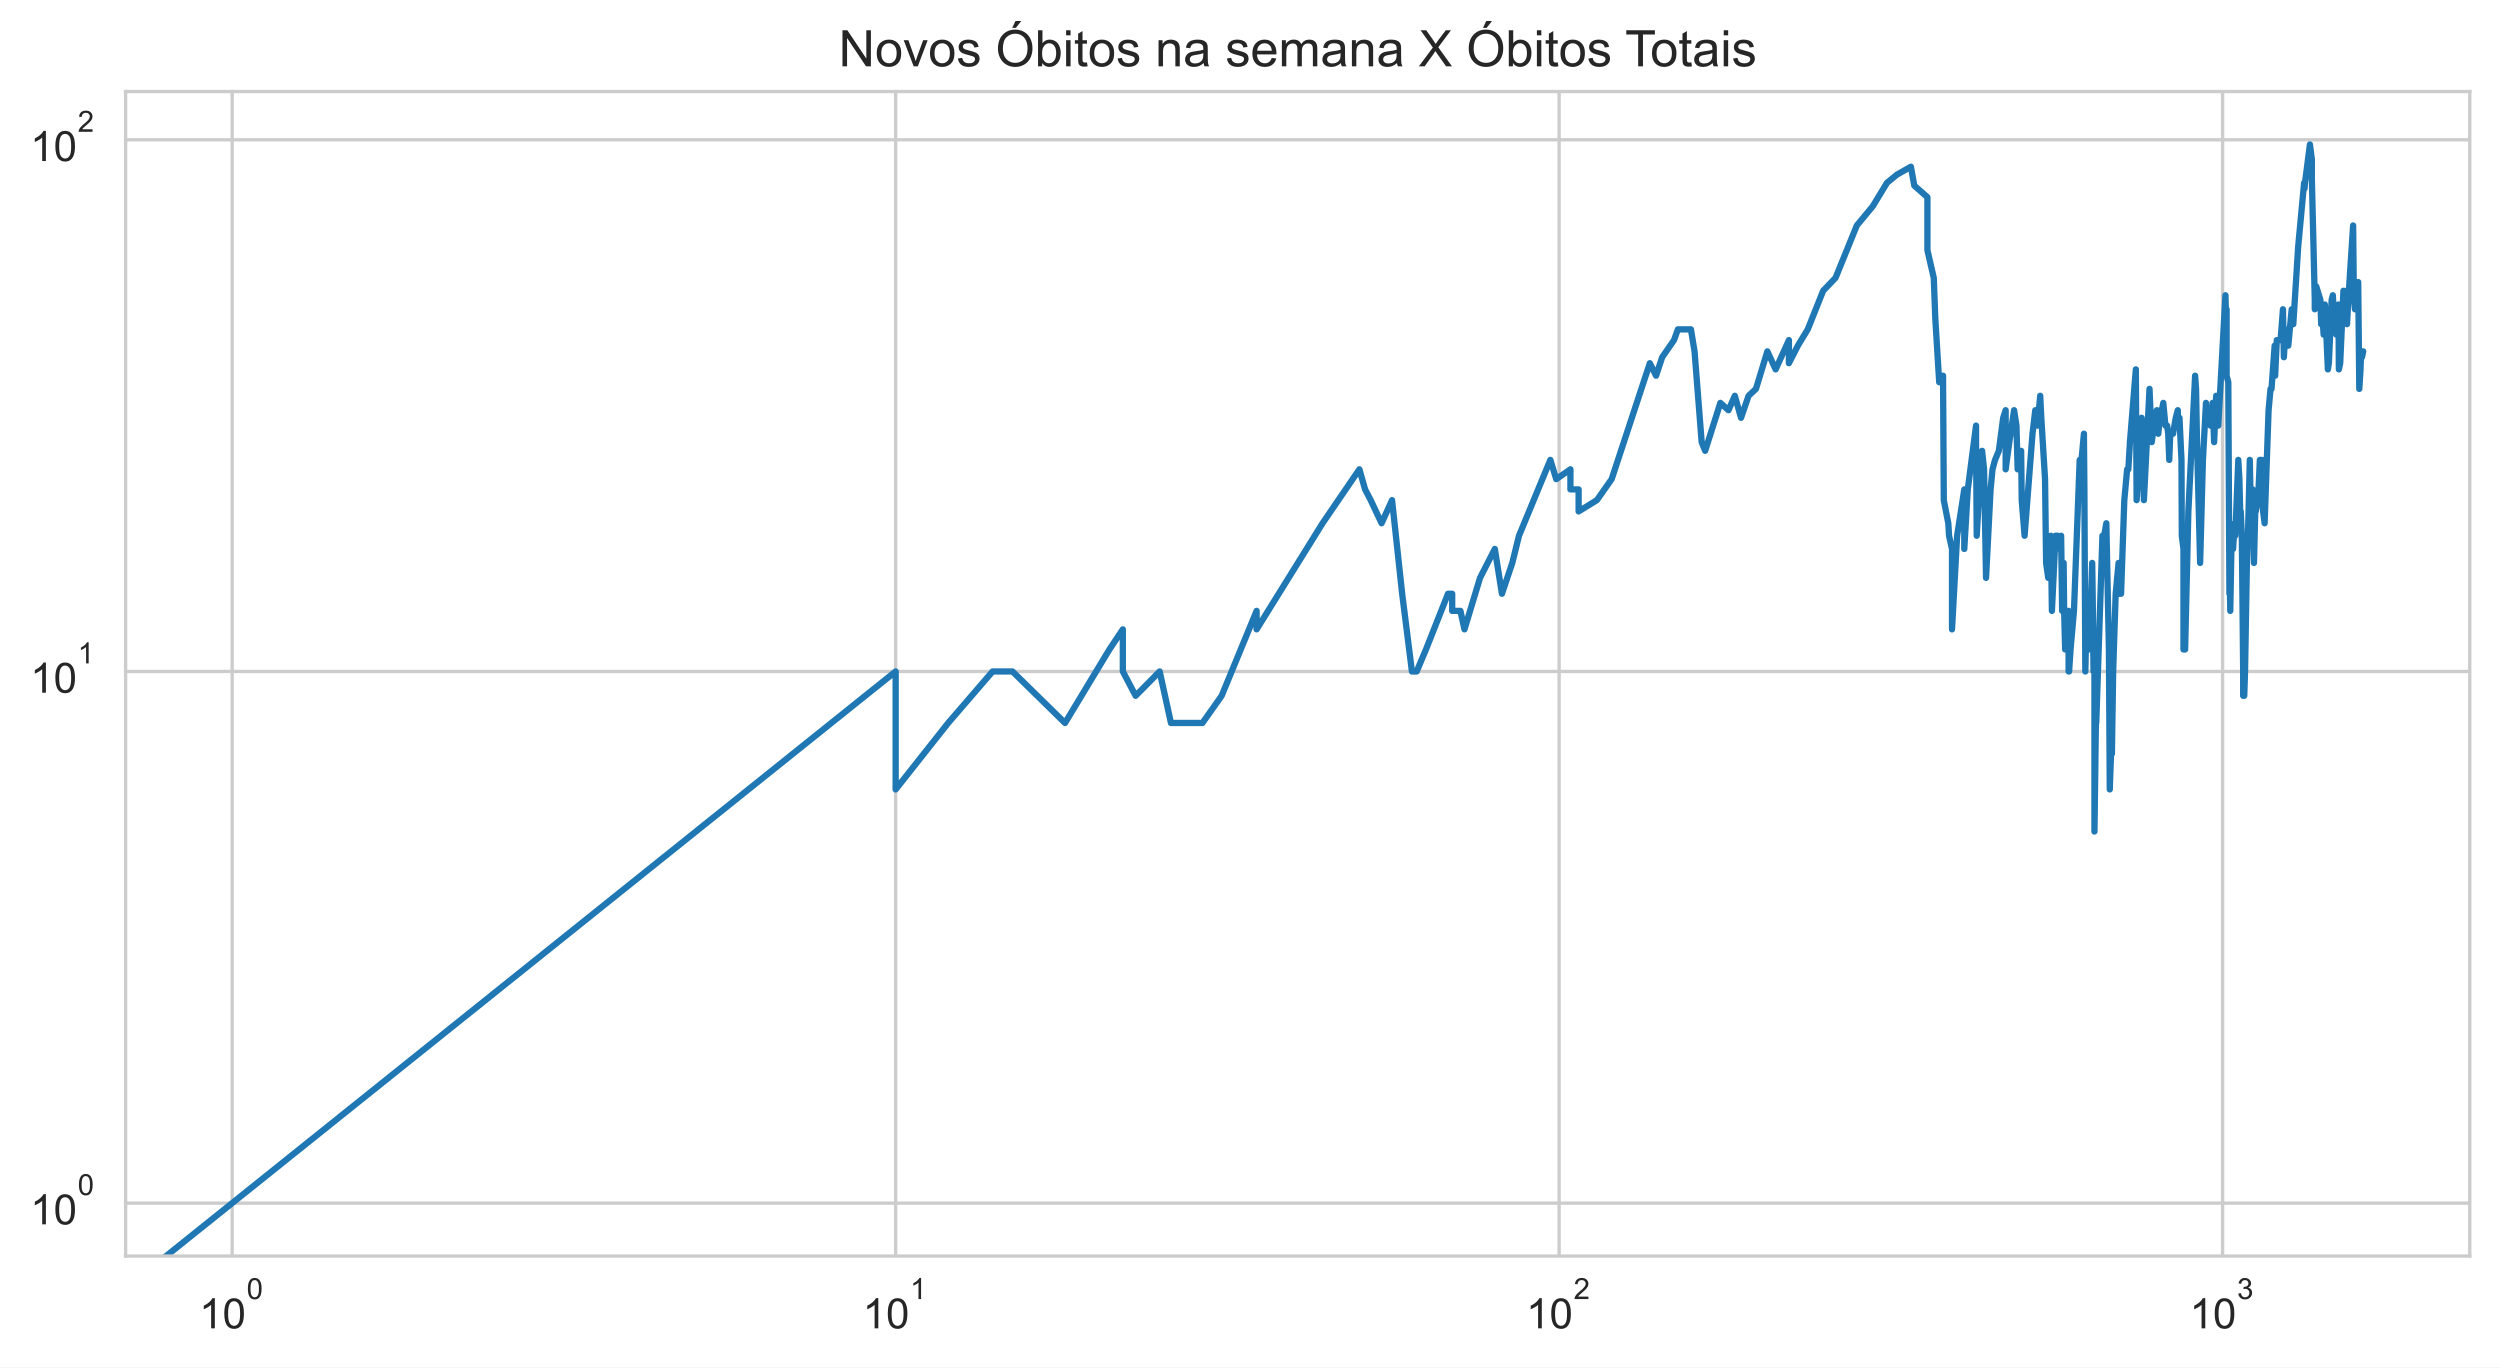
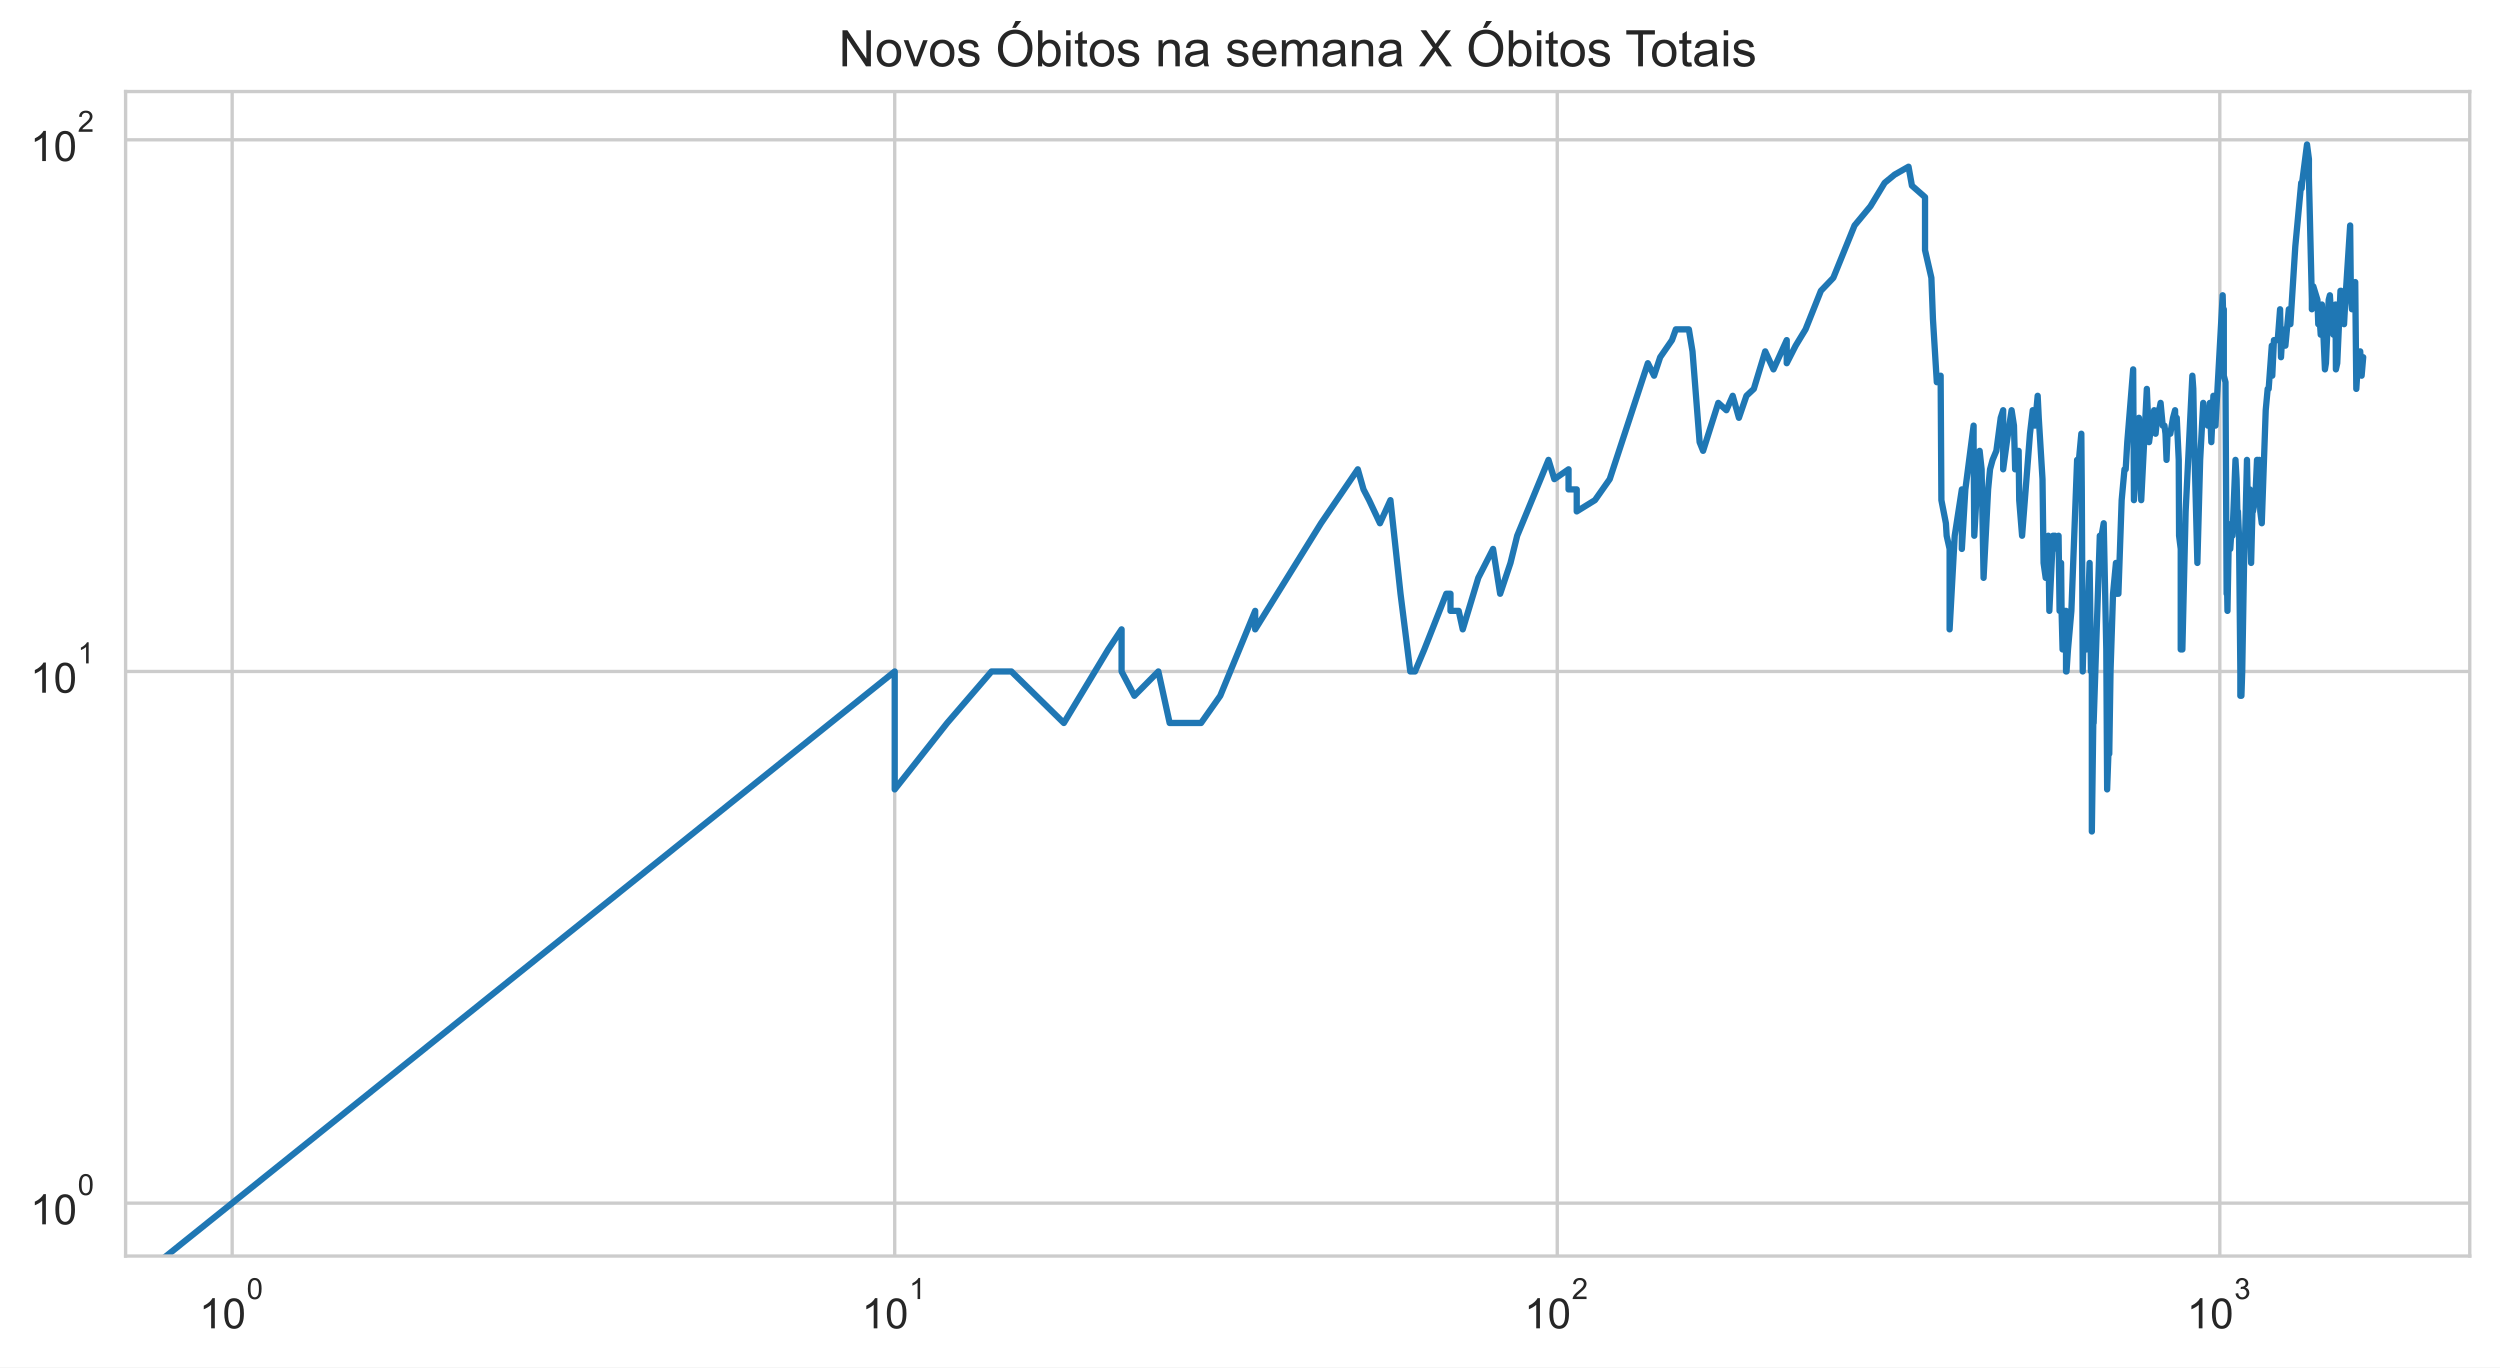
<svg xmlns="http://www.w3.org/2000/svg" xmlns:xlink="http://www.w3.org/1999/xlink" height="325.489pt" version="1.1" viewBox="0 0 595.1 325.489" width="595.1pt">
  <defs>
    <style type="text/css">*{stroke-linecap:butt;stroke-linejoin:round;}</style>
  </defs>
  <g id="figure_1">
    <g id="patch_1">
      <path d="M 0 325.489  L 595.1 325.489  L 595.1 0  L 0 0  z " style="fill:#ffffff;" />
    </g>
    <g id="axes_1">
      <g id="patch_2">
        <path d="M 29.9 298.989  L 587.9 298.989  L 587.9 21.789  L 29.9 21.789  z " style="fill:#ffffff;" />
      </g>
      <g id="matplotlib.axis_1">
        <g id="xtick_1">
          <g id="line2d_1">
-             <path clip-path="url(#p7905ff65bb)" d="M 55.264 298.989  L 55.264 21.789  " style="fill:none;stroke:#cccccc;stroke-linecap:round;stroke-width:0.8;" />
+             <path clip-path="url(#p8cf557d257)" d="M 55.264 298.989  L 55.264 21.789  " style="fill:none;stroke:#cccccc;stroke-linecap:round;stroke-width:0.8;" />
          </g>
          <g id="text_1">
            <g style="fill:#262626;" transform="translate(47.41364 316.3019)scale(0.1 -0.1)">
              <defs>
                <path d="M 2384 0  L 1822 0  L 1822 3584  Q 1619 3391 1289 3197  Q 959 3003 697 2906  L 697 3450  Q 1169 3672 1522 3987  Q 1875 4303 2022 4600  L 2384 4600  L 2384 0  z " id="ArialMT-31" transform="scale(0.015625)" />
                <path d="M 266 2259  Q 266 3072 433 3567  Q 600 4063 929 4331  Q 1259 4600 1759 4600  Q 2128 4600 2406 4451  Q 2684 4303 2865 4023  Q 3047 3744 3150 3342  Q 3253 2941 3253 2259  Q 3253 1453 3087 958  Q 2922 463 2592 192  Q 2263 -78 1759 -78  Q 1097 -78 719 397  Q 266 969 266 2259  z M 844 2259  Q 844 1131 1108 757  Q 1372 384 1759 384  Q 2147 384 2411 759  Q 2675 1134 2675 2259  Q 2675 3391 2411 3762  Q 2147 4134 1753 4134  Q 1366 4134 1134 3806  Q 844 3388 844 2259  z " id="ArialMT-30" transform="scale(0.015625)" />
              </defs>
              <use transform="translate(0 0.99375)" xlink:href="#ArialMT-31" />
              <use transform="translate(55.61523 0.99375)" xlink:href="#ArialMT-30" />
              <use transform="translate(112.9728 70.6875)scale(0.7)" xlink:href="#ArialMT-30" />
            </g>
          </g>
        </g>
        <g id="xtick_2">
          <g id="line2d_2">
-             <path clip-path="url(#p7905ff65bb)" d="M 213.198 298.989  L 213.198 21.789  " style="fill:none;stroke:#cccccc;stroke-linecap:round;stroke-width:0.8;" />
+             <path clip-path="url(#p8cf557d257)" d="M 212.977 298.989  L 212.977 21.789  " style="fill:none;stroke:#cccccc;stroke-linecap:round;stroke-width:0.8;" />
          </g>
          <g id="text_2">
-             <g style="fill:#262626;" transform="translate(205.348 316.3019)scale(0.1 -0.1)">
+             <g style="fill:#262626;" transform="translate(205.1266 316.3019)scale(0.1 -0.1)">
              <use transform="translate(0 0.99375)" xlink:href="#ArialMT-31" />
              <use transform="translate(55.61523 0.99375)" xlink:href="#ArialMT-30" />
              <use transform="translate(112.9728 70.6875)scale(0.7)" xlink:href="#ArialMT-31" />
            </g>
          </g>
        </g>
        <g id="xtick_3">
          <g id="line2d_3">
-             <path clip-path="url(#p7905ff65bb)" d="M 371.132 298.989  L 371.132 21.789  " style="fill:none;stroke:#cccccc;stroke-linecap:round;stroke-width:0.8;" />
+             <path clip-path="url(#p8cf557d257)" d="M 370.69 298.989  L 370.69 21.789  " style="fill:none;stroke:#cccccc;stroke-linecap:round;stroke-width:0.8;" />
          </g>
          <g id="text_3">
-             <g style="fill:#262626;" transform="translate(363.2824 316.3019)scale(0.1 -0.1)">
+             <g style="fill:#262626;" transform="translate(362.8396 316.3019)scale(0.1 -0.1)">
              <defs>
                <path d="M 3222 541  L 3222 0  L 194 0  Q 188 203 259 391  Q 375 700 629 1000  Q 884 1300 1366 1694  Q 2113 2306 2375 2664  Q 2638 3022 2638 3341  Q 2638 3675 2398 3904  Q 2159 4134 1775 4134  Q 1369 4134 1125 3890  Q 881 3647 878 3216  L 300 3275  Q 359 3922 746 4261  Q 1134 4600 1788 4600  Q 2447 4600 2831 4234  Q 3216 3869 3216 3328  Q 3216 3053 3103 2787  Q 2991 2522 2730 2228  Q 2469 1934 1863 1422  Q 1356 997 1212 845  Q 1069 694 975 541  L 3222 541  z " id="ArialMT-32" transform="scale(0.015625)" />
              </defs>
              <use transform="translate(0 0.99375)" xlink:href="#ArialMT-31" />
              <use transform="translate(55.61523 0.99375)" xlink:href="#ArialMT-30" />
              <use transform="translate(112.9728 70.6875)scale(0.7)" xlink:href="#ArialMT-32" />
            </g>
          </g>
        </g>
        <g id="xtick_4">
          <g id="line2d_4">
-             <path clip-path="url(#p7905ff65bb)" d="M 529.067 298.989  L 529.067 21.789  " style="fill:none;stroke:#cccccc;stroke-linecap:round;stroke-width:0.8;" />
+             <path clip-path="url(#p8cf557d257)" d="M 528.403 298.989  L 528.403 21.789  " style="fill:none;stroke:#cccccc;stroke-linecap:round;stroke-width:0.8;" />
          </g>
          <g id="text_4">
-             <g style="fill:#262626;" transform="translate(521.2167 316.3019)scale(0.1 -0.1)">
+             <g style="fill:#262626;" transform="translate(520.5526 316.3019)scale(0.1 -0.1)">
              <defs>
                <path d="M 269 1209  L 831 1284  Q 928 806 1161 595  Q 1394 384 1728 384  Q 2125 384 2398 659  Q 2672 934 2672 1341  Q 2672 1728 2419 1979  Q 2166 2231 1775 2231  Q 1616 2231 1378 2169  L 1441 2663  Q 1497 2656 1531 2656  Q 1891 2656 2178 2843  Q 2466 3031 2466 3422  Q 2466 3731 2256 3934  Q 2047 4138 1716 4138  Q 1388 4138 1169 3931  Q 950 3725 888 3313  L 325 3413  Q 428 3978 793 4289  Q 1159 4600 1703 4600  Q 2078 4600 2393 4439  Q 2709 4278 2876 4000  Q 3044 3722 3044 3409  Q 3044 3113 2884 2869  Q 2725 2625 2413 2481  Q 2819 2388 3044 2092  Q 3269 1797 3269 1353  Q 3269 753 2831 336  Q 2394 -81 1725 -81  Q 1122 -81 723 278  Q 325 638 269 1209  z " id="ArialMT-33" transform="scale(0.015625)" />
              </defs>
              <use transform="translate(0 0.99375)" xlink:href="#ArialMT-31" />
              <use transform="translate(55.61523 0.99375)" xlink:href="#ArialMT-30" />
              <use transform="translate(112.9728 70.6875)scale(0.7)" xlink:href="#ArialMT-33" />
            </g>
          </g>
        </g>
        <g id="xtick_5" />
        <g id="xtick_6" />
        <g id="xtick_7" />
        <g id="xtick_8" />
        <g id="xtick_9" />
        <g id="xtick_10" />
        <g id="xtick_11" />
        <g id="xtick_12" />
        <g id="xtick_13" />
        <g id="xtick_14" />
        <g id="xtick_15" />
        <g id="xtick_16" />
        <g id="xtick_17" />
        <g id="xtick_18" />
        <g id="xtick_19" />
        <g id="xtick_20" />
        <g id="xtick_21" />
        <g id="xtick_22" />
        <g id="xtick_23" />
        <g id="xtick_24" />
        <g id="xtick_25" />
        <g id="xtick_26" />
        <g id="xtick_27" />
        <g id="xtick_28" />
        <g id="xtick_29" />
        <g id="xtick_30" />
        <g id="xtick_31" />
        <g id="xtick_32" />
      </g>
      <g id="matplotlib.axis_2">
        <g id="ytick_1">
          <g id="line2d_5">
-             <path clip-path="url(#p7905ff65bb)" d="M 29.9 286.389  L 587.9 286.389  " style="fill:none;stroke:#cccccc;stroke-linecap:round;stroke-width:0.8;" />
+             <path clip-path="url(#p8cf557d257)" d="M 29.9 286.389  L 587.9 286.389  " style="fill:none;stroke:#cccccc;stroke-linecap:round;stroke-width:0.8;" />
          </g>
          <g id="text_5">
            <g style="fill:#262626;" transform="translate(7.2 291.5456)scale(0.1 -0.1)">
              <use transform="translate(0 0.99375)" xlink:href="#ArialMT-31" />
              <use transform="translate(55.61523 0.99375)" xlink:href="#ArialMT-30" />
              <use transform="translate(112.9728 70.6875)scale(0.7)" xlink:href="#ArialMT-30" />
            </g>
          </g>
        </g>
        <g id="ytick_2">
          <g id="line2d_6">
-             <path clip-path="url(#p7905ff65bb)" d="M 29.9 159.834  L 587.9 159.834  " style="fill:none;stroke:#cccccc;stroke-linecap:round;stroke-width:0.8;" />
+             <path clip-path="url(#p8cf557d257)" d="M 29.9 159.834  L 587.9 159.834  " style="fill:none;stroke:#cccccc;stroke-linecap:round;stroke-width:0.8;" />
          </g>
          <g id="text_6">
            <g style="fill:#262626;" transform="translate(7.2 164.9904)scale(0.1 -0.1)">
              <use transform="translate(0 0.99375)" xlink:href="#ArialMT-31" />
              <use transform="translate(55.61523 0.99375)" xlink:href="#ArialMT-30" />
              <use transform="translate(112.9728 70.6875)scale(0.7)" xlink:href="#ArialMT-31" />
            </g>
          </g>
        </g>
        <g id="ytick_3">
          <g id="line2d_7">
-             <path clip-path="url(#p7905ff65bb)" d="M 29.9 33.279  L 587.9 33.279  " style="fill:none;stroke:#cccccc;stroke-linecap:round;stroke-width:0.8;" />
+             <path clip-path="url(#p8cf557d257)" d="M 29.9 33.279  L 587.9 33.279  " style="fill:none;stroke:#cccccc;stroke-linecap:round;stroke-width:0.8;" />
          </g>
          <g id="text_7">
            <g style="fill:#262626;" transform="translate(7.2 38.43524)scale(0.1 -0.1)">
              <use transform="translate(0 0.99375)" xlink:href="#ArialMT-31" />
              <use transform="translate(55.61523 0.99375)" xlink:href="#ArialMT-30" />
              <use transform="translate(112.9728 70.6875)scale(0.7)" xlink:href="#ArialMT-32" />
            </g>
          </g>
        </g>
        <g id="ytick_4" />
        <g id="ytick_5" />
        <g id="ytick_6" />
        <g id="ytick_7" />
        <g id="ytick_8" />
        <g id="ytick_9" />
        <g id="ytick_10" />
        <g id="ytick_11" />
        <g id="ytick_12" />
        <g id="ytick_13" />
        <g id="ytick_14" />
        <g id="ytick_15" />
        <g id="ytick_16" />
        <g id="ytick_17" />
        <g id="ytick_18" />
        <g id="ytick_19" />
        <g id="ytick_20" />
        <g id="ytick_21" />
      </g>
      <g id="line2d_8">
-         <path clip-path="url(#p7905ff65bb)" d="M 5.221 326.489  L 213.198 159.834  L 213.198 187.91  L 225.703 172.099  L 236.277 159.834  L 236.277 159.834  L 241.009 159.834  L 253.514 172.099  L 264.088 154.596  L 267.278 149.813  L 267.278 159.834  L 270.327 165.625  L 270.327 165.625  L 276.046 159.834  L 278.737 172.099  L 286.227 172.099  L 290.801 165.625  L 299.125 145.414  L 299.125 149.813  L 299.125 149.813  L 314.821 124.556  L 323.589 111.716  L 324.948 116.499  L 326.28 119.056  L 328.868 124.556  L 331.363 119.056  L 333.77 141.341  L 336.095 159.834  L 337.229 159.834  L 339.441 154.596  L 344.68 141.341  L 345.681 141.341  L 345.681 145.414  L 347.641 145.414  L 348.6 149.813  L 352.309 137.549  L 355.827 130.67  L 357.521 141.341  L 359.985 134.002  L 361.58 127.528  L 369.043 109.473  L 370.443 114.056  L 373.823 111.716  L 373.823 116.499  L 375.773 116.499  L 375.773 121.737  L 380.12 119.056  L 383.638 114.056  L 392.725 86.46  L 394.211 89.431  L 395.665 85.032  L 398.484 80.959  L 399.399 78.402  L 402.507 78.402  L 403.37 83.64  L 405.064 105.243  L 405.895 107.317  L 409.516 95.905  L 411.449 97.65  L 412.956 94.214  L 414.431 99.452  L 416.232 94.214  L 417.986 92.573  L 420.703 83.64  L 422.672 87.925  L 425.833 80.959  L 425.833 86.46  L 427.963 82.283  L 430.318 78.402  L 433.981 69.22  L 436.934 66.137  L 441.999 53.673  L 445.797 49.091  L 445.797 49.091  L 449.176 43.52  L 451.553 41.569  L 454.869 39.684  L 455.674 44.186  L 458.801 46.935  L 458.801 59.553  L 458.801 59.553  L 460.313 66.137  L 460.685 75.959  L 461.608 90.98  L 462.519 89.431  L 462.7 119.056  L 462.7 119.056  L 463.775 124.556  L 463.952 127.528  L 464.657 130.67  L 464.657 149.813  L 465.875 127.528  L 465.875 127.528  L 467.577 116.499  L 467.577 130.67  L 468.412 116.499  L 470.377 101.315  L 470.377 105.243  L 470.377 105.243  L 470.538 127.528  L 471.019 119.056  L 471.814 107.317  L 472.286 111.716  L 472.756 137.549  L 473.838 116.499  L 474.297 111.716  L 474.904 109.473  L 475.805 107.317  L 476.841 99.452  L 477.426 97.65  L 477.426 111.716  L 477.426 111.716  L 478.294 105.243  L 479.435 97.65  L 479.998 101.315  L 480.278 111.716  L 480.973 109.473  L 480.973 109.473  L 481.111 107.317  L 481.249 119.056  L 481.934 127.528  L 483.817 103.244  L 484.477 97.65  L 485.001 99.452  L 485.001 99.452  L 485.001 101.315  L 485.65 94.214  L 485.908 99.452  L 486.803 114.056  L 487.056 134.002  L 487.056 134.002  L 487.56 137.549  L 488.186 127.528  L 488.434 145.414  L 489.297 127.528  L 489.297 127.528  L 489.785 127.528  L 490.27 130.67  L 490.631 127.528  L 490.871 145.414  L 491.229 134.002  L 491.348 145.414  L 491.586 154.596  L 492.175 145.414  L 492.175 149.813  L 492.41 145.414  L 492.41 159.834  L 492.527 159.834  L 492.876 154.596  L 493.685 145.414  L 495.05 109.473  L 495.275 109.473  L 495.275 109.473  L 495.275 111.716  L 496.057 103.244  L 496.168 116.499  L 496.389 159.834  L 496.389 159.834  L 496.609 149.813  L 497.267 154.596  L 497.485 149.813  L 498.026 134.002  L 498.134 141.341  L 498.349 159.834  L 498.563 159.834  L 498.563 197.931  L 498.99 165.625  L 498.99 172.099  L 500.463 127.528  L 500.774 130.67  L 500.774 130.67  L 500.878 127.528  L 501.393 124.556  L 502.006 154.596  L 502.209 187.91  L 502.513 179.438  L 502.715 179.438  L 503.016 159.834  L 503.615 141.341  L 504.308 134.002  L 504.308 141.341  L 504.406 141.341  L 504.896 141.341  L 505.672 119.056  L 506.344 111.716  L 506.63 111.716  L 506.63 111.716  L 507.009 105.243  L 508.414 87.925  L 508.599 119.056  L 508.599 119.056  L 509.79 99.452  L 510.333 119.056  L 511.672 92.573  L 511.672 92.573  L 512.2 105.243  L 512.985 99.452  L 513.418 97.65  L 513.761 103.244  L 514.274 97.65  L 514.274 99.452  L 514.274 99.452  L 514.951 95.905  L 515.455 101.315  L 515.872 101.315  L 516.121 103.244  L 516.369 109.473  L 516.616 103.244  L 517.271 103.244  L 517.92 99.452  L 518.402 97.65  L 518.482 101.315  L 518.802 99.452  L 519.278 109.473  L 519.357 127.528  L 519.751 130.67  L 519.751 154.596  L 519.751 154.596  L 520.143 154.596  L 520.919 121.737  L 522.523 89.431  L 522.523 89.431  L 522.749 92.573  L 522.974 105.243  L 523.719 134.002  L 524.383 109.473  L 524.383 109.473  L 525.114 95.905  L 525.187 99.452  L 525.98 97.65  L 526.195 101.315  L 526.694 95.905  L 526.694 95.905  L 527.048 105.243  L 527.541 94.214  L 528.03 101.315  L 529.749 70.288  L 529.885 75.959  L 530.02 73.62  L 530.02 73.62  L 530.02 89.431  L 530.425 90.98  L 530.693 141.341  L 530.827 141.341  L 530.894 145.414  L 530.894 145.414  L 531.161 130.67  L 531.559 130.67  L 531.954 124.556  L 532.086 124.556  L 532.086 127.528  L 532.086 127.528  L 532.804 109.473  L 533.063 114.056  L 533.322 124.556  L 533.386 121.737  L 533.386 121.737  L 533.643 127.528  L 533.963 159.834  L 533.963 165.625  L 533.963 165.625  L 534.218 165.625  L 534.409 159.834  L 534.852 134.002  L 535.103 127.528  L 535.542 109.473  L 535.542 109.473  L 535.729 119.056  L 536.225 116.499  L 536.41 119.056  L 536.533 134.002  L 536.533 134.002  L 536.84 121.737  L 536.962 121.737  L 537.51 119.056  L 537.934 109.473  L 538.054 109.473  L 538.054 109.473  L 538.174 116.499  L 538.474 109.473  L 538.713 121.737  L 539.069 124.556  L 540.011 97.65  L 540.477 92.573  L 540.709 92.573  L 541.458 82.283  L 541.572 89.431  L 541.971 80.959  L 542.874 80.959  L 543.433 73.62  L 543.655 85.032  L 544.042 78.402  L 544.262 80.959  L 544.262 82.283  L 544.701 82.283  L 545.515 73.62  L 545.892 77.167  L 547.062 58.673  L 548.472 43.52  L 548.576 44.861  L 548.679 43.52  L 549.854 34.389  L 550.308 37.862  L 550.308 42.211  L 551.009 71.376  L 551.009 73.62  L 551.357 68.173  L 552.341 71.376  L 552.536 77.167  L 552.634 74.777  L 552.876 75.959  L 553.118 79.665  L 553.408 72.486  L 553.6 75.959  L 554.125 87.925  L 554.363 86.46  L 555.024 71.376  L 555.305 70.288  L 555.725 77.167  L 556.142 79.665  L 556.649 72.486  L 556.74 87.925  L 557.06 86.46  L 557.831 69.22  L 557.966 69.22  L 558.056 70.288  L 558.46 70.288  L 558.683 77.167  L 558.994 71.376  L 560.137 53.673  L 560.311 70.288  L 560.572 73.62  L 560.831 72.486  L 561.347 67.146  L 561.604 92.573  L 561.902 87.925  L 561.987 85.032  L 562.241 85.032  L 562.536 83.64  L 562.536 83.64  " style="fill:none;stroke:#1f77b4;stroke-linecap:round;stroke-width:1.5;" />
+         <path clip-path="url(#p8cf557d257)" d="M 5.291 326.489  L 212.977 159.834  L 212.977 187.91  L 225.465 172.099  L 236.023 159.834  L 236.023 159.834  L 240.748 159.834  L 253.236 172.099  L 263.795 154.596  L 266.981 149.813  L 266.981 159.834  L 270.026 165.625  L 270.026 165.625  L 275.737 159.834  L 278.423 172.099  L 285.903 172.099  L 290.471 165.625  L 298.783 145.414  L 298.783 149.813  L 298.783 149.813  L 314.457 124.556  L 323.213 111.716  L 324.57 116.499  L 325.9 119.056  L 328.485 124.556  L 330.976 119.056  L 333.379 141.341  L 335.701 159.834  L 336.833 159.834  L 339.043 154.596  L 344.274 141.341  L 345.274 141.341  L 345.274 145.414  L 347.231 145.414  L 348.189 149.813  L 351.892 137.549  L 355.406 130.67  L 357.097 141.341  L 359.558 134.002  L 361.151 127.528  L 368.603 109.473  L 370.001 114.056  L 373.376 111.716  L 373.376 116.499  L 375.324 116.499  L 375.324 121.737  L 379.664 119.056  L 383.178 114.056  L 392.252 86.46  L 393.736 89.431  L 395.188 85.032  L 398.003 80.959  L 398.917 78.402  L 402.02 78.402  L 402.882 83.64  L 404.573 105.243  L 405.403 107.317  L 409.02 95.905  L 410.949 97.65  L 412.455 94.214  L 413.928 99.452  L 415.726 94.214  L 417.478 92.573  L 420.191 83.64  L 422.157 87.925  L 425.314 80.959  L 425.314 86.46  L 427.44 82.283  L 429.792 78.402  L 433.45 69.22  L 436.399 66.137  L 441.456 53.673  L 445.249 49.091  L 445.249 49.091  L 448.624 43.52  L 450.997 41.569  L 454.309 39.684  L 455.112 44.186  L 458.235 46.935  L 458.235 59.553  L 458.235 59.553  L 459.745 66.137  L 460.117 75.959  L 461.039 90.98  L 461.949 89.431  L 462.129 119.056  L 462.129 119.056  L 463.202 124.556  L 463.379 127.528  L 464.084 130.67  L 464.084 149.813  L 465.299 127.528  L 465.299 127.528  L 466.999 116.499  L 466.999 130.67  L 467.833 116.499  L 469.795 101.315  L 469.795 105.243  L 469.795 105.243  L 469.956 127.528  L 470.436 119.056  L 471.23 107.317  L 471.702 111.716  L 472.17 137.549  L 473.252 116.499  L 473.252 116.499  L 473.71 111.716  L 474.316 109.473  L 475.215 107.317  L 476.25 99.452  L 476.834 97.65  L 476.834 111.716  L 476.834 111.716  L 477.701 105.243  L 478.84 97.65  L 479.403 101.315  L 479.682 111.716  L 480.376 109.473  L 480.376 109.473  L 480.514 107.317  L 480.652 119.056  L 481.336 127.528  L 483.216 103.244  L 483.876 97.65  L 484.398 99.452  L 484.398 99.452  L 484.398 101.315  L 485.046 94.214  L 485.304 99.452  L 486.198 114.056  L 486.451 134.002  L 486.451 134.002  L 486.954 137.549  L 487.579 127.528  L 487.827 145.414  L 488.689 127.528  L 488.689 127.528  L 489.176 127.528  L 489.66 130.67  L 490.021 127.528  L 490.26 145.414  L 490.618 134.002  L 490.737 145.414  L 490.974 154.596  L 491.563 145.414  L 491.563 149.813  L 491.797 145.414  L 491.797 159.834  L 491.914 159.834  L 492.263 154.596  L 493.071 145.414  L 494.434 109.473  L 494.658 109.473  L 494.658 109.473  L 494.658 111.716  L 495.439 103.244  L 495.549 116.499  L 495.77 159.834  L 495.77 159.834  L 495.991 149.813  L 496.647 154.596  L 496.865 149.813  L 497.405 134.002  L 497.513 141.341  L 497.728 159.834  L 497.942 159.834  L 497.942 197.931  L 498.368 165.625  L 498.368 172.099  L 499.838 127.528  L 500.15 130.67  L 500.15 130.67  L 500.253 127.528  L 500.768 124.556  L 501.38 154.596  L 501.583 187.91  L 501.886 179.438  L 502.088 179.438  L 502.389 159.834  L 502.987 141.341  L 503.678 134.002  L 503.678 141.341  L 503.777 141.341  L 504.265 141.341  L 505.04 119.056  L 505.712 111.716  L 505.997 111.716  L 505.997 111.716  L 506.376 105.243  L 507.779 87.925  L 507.964 119.056  L 507.964 119.056  L 509.153 99.452  L 509.695 119.056  L 511.032 92.573  L 511.032 92.573  L 511.56 105.243  L 512.344 99.452  L 512.775 97.65  L 513.119 103.244  L 513.63 97.65  L 513.63 99.452  L 513.63 99.452  L 514.307 95.905  L 514.81 101.315  L 515.226 101.315  L 515.475 103.244  L 515.723 109.473  L 515.969 103.244  L 516.623 103.244  L 517.271 99.452  L 517.753 97.65  L 517.833 101.315  L 518.152 99.452  L 518.627 109.473  L 518.706 127.528  L 519.1 130.67  L 519.1 154.596  L 519.1 154.596  L 519.491 154.596  L 520.267 121.737  L 521.868 89.431  L 521.868 89.431  L 522.093 92.573  L 522.318 105.243  L 523.063 134.002  L 523.726 109.473  L 523.726 109.473  L 524.455 95.905  L 524.528 99.452  L 525.321 97.65  L 525.535 101.315  L 526.033 95.905  L 526.033 95.905  L 526.387 105.243  L 526.879 94.214  L 527.367 101.315  L 529.084 70.288  L 529.22 75.959  L 529.355 73.62  L 529.355 73.62  L 529.355 89.431  L 529.759 90.98  L 530.027 141.341  L 530.161 141.341  L 530.227 145.414  L 530.227 145.414  L 530.494 130.67  L 530.891 130.67  L 531.286 124.556  L 531.417 124.556  L 531.417 127.528  L 531.417 127.528  L 532.135 109.473  L 532.394 114.056  L 532.652 124.556  L 532.716 121.737  L 532.716 121.737  L 532.973 127.528  L 533.292 159.834  L 533.292 165.625  L 533.292 165.625  L 533.547 165.625  L 533.737 159.834  L 534.179 134.002  L 534.431 127.528  L 534.868 109.473  L 534.868 109.473  L 535.055 119.056  L 535.551 116.499  L 535.735 119.056  L 535.858 134.002  L 535.858 134.002  L 536.165 121.737  L 536.287 121.737  L 536.834 119.056  L 537.257 109.473  L 537.377 109.473  L 537.377 109.473  L 537.497 116.499  L 537.796 109.473  L 538.035 121.737  L 538.391 124.556  L 539.332 97.65  L 539.797 92.573  L 540.029 92.573  L 540.776 82.283  L 540.89 89.431  L 541.289 80.959  L 542.191 80.959  L 542.749 73.62  L 542.97 85.032  L 543.357 78.402  L 543.577 80.959  L 543.577 82.283  L 544.015 82.283  L 544.828 73.62  L 545.204 77.167  L 546.373 58.673  L 547.781 43.52  L 547.884 44.861  L 547.987 43.52  L 549.161 34.389  L 549.614 37.862  L 549.614 42.211  L 550.314 71.376  L 550.314 73.62  L 550.662 68.173  L 551.644 71.376  L 551.839 77.167  L 551.936 74.777  L 552.179 75.959  L 552.42 79.665  L 552.709 72.486  L 552.901 75.959  L 553.426 87.925  L 553.663 86.46  L 554.323 71.376  L 554.604 70.288  L 555.023 77.167  L 555.44 79.665  L 555.946 72.486  L 556.037 87.925  L 556.357 86.46  L 557.127 69.22  L 557.262 69.22  L 557.352 70.288  L 557.754 70.288  L 557.977 77.167  L 558.288 71.376  L 559.429 53.673  L 559.603 70.288  L 559.863 73.62  L 560.122 72.486  L 560.638 67.146  L 560.894 92.573  L 561.192 87.925  L 561.276 85.032  L 561.53 85.032  L 561.825 83.64  L 562.161 89.431  L 562.536 85.032  L 562.536 85.032  " style="fill:none;stroke:#1f77b4;stroke-linecap:round;stroke-width:1.5;" />
      </g>
      <g id="patch_3">
        <path d="M 29.9 298.989  L 29.9 21.789  " style="fill:none;stroke:#cccccc;stroke-linecap:square;stroke-linejoin:miter;stroke-width:0.8;" />
      </g>
      <g id="patch_4">
        <path d="M 587.9 298.989  L 587.9 21.789  " style="fill:none;stroke:#cccccc;stroke-linecap:square;stroke-linejoin:miter;stroke-width:0.8;" />
      </g>
      <g id="patch_5">
        <path d="M 29.9 298.989  L 587.9 298.989  " style="fill:none;stroke:#cccccc;stroke-linecap:square;stroke-linejoin:miter;stroke-width:0.8;" />
      </g>
      <g id="patch_6">
        <path d="M 29.9 21.789  L 587.9 21.789  " style="fill:none;stroke:#cccccc;stroke-linecap:square;stroke-linejoin:miter;stroke-width:0.8;" />
      </g>
      <g id="text_8">
        <g style="fill:#262626;" transform="translate(199.6278 15.78937)scale(0.12 -0.12)">
          <defs>
            <path d="M 488 0  L 488 4581  L 1109 4581  L 3516 984  L 3516 4581  L 4097 4581  L 4097 0  L 3475 0  L 1069 3600  L 1069 0  L 488 0  z " id="ArialMT-4e" transform="scale(0.015625)" />
            <path d="M 213 1659  Q 213 2581 725 3025  Q 1153 3394 1769 3394  Q 2453 3394 2887 2945  Q 3322 2497 3322 1706  Q 3322 1066 3130 698  Q 2938 331 2570 128  Q 2203 -75 1769 -75  Q 1072 -75 642 372  Q 213 819 213 1659  z M 791 1659  Q 791 1022 1069 705  Q 1347 388 1769 388  Q 2188 388 2466 706  Q 2744 1025 2744 1678  Q 2744 2294 2464 2611  Q 2184 2928 1769 2928  Q 1347 2928 1069 2612  Q 791 2297 791 1659  z " id="ArialMT-6f" transform="scale(0.015625)" />
            <path d="M 1344 0  L 81 3319  L 675 3319  L 1388 1331  Q 1503 1009 1600 663  Q 1675 925 1809 1294  L 2547 3319  L 3125 3319  L 1869 0  L 1344 0  z " id="ArialMT-76" transform="scale(0.015625)" />
            <path d="M 197 991  L 753 1078  Q 800 744 1014 566  Q 1228 388 1613 388  Q 2000 388 2187 545  Q 2375 703 2375 916  Q 2375 1106 2209 1216  Q 2094 1291 1634 1406  Q 1016 1563 777 1677  Q 538 1791 414 1992  Q 291 2194 291 2438  Q 291 2659 392 2848  Q 494 3038 669 3163  Q 800 3259 1026 3326  Q 1253 3394 1513 3394  Q 1903 3394 2198 3281  Q 2494 3169 2634 2976  Q 2775 2784 2828 2463  L 2278 2388  Q 2241 2644 2061 2787  Q 1881 2931 1553 2931  Q 1166 2931 1000 2803  Q 834 2675 834 2503  Q 834 2394 903 2306  Q 972 2216 1119 2156  Q 1203 2125 1616 2013  Q 2213 1853 2448 1751  Q 2684 1650 2818 1456  Q 2953 1263 2953 975  Q 2953 694 2789 445  Q 2625 197 2315 61  Q 2006 -75 1616 -75  Q 969 -75 630 194  Q 291 463 197 991  z " id="ArialMT-73" transform="scale(0.015625)" />
            <path id="ArialMT-20" transform="scale(0.015625)" />
            <path d="M 309 2231  Q 309 3372 921 4017  Q 1534 4663 2503 4663  Q 3138 4663 3647 4359  Q 4156 4056 4423 3514  Q 4691 2972 4691 2284  Q 4691 1588 4409 1038  Q 4128 488 3612 205  Q 3097 -78 2500 -78  Q 1853 -78 1343 234  Q 834 547 571 1087  Q 309 1628 309 2231  z M 934 2222  Q 934 1394 1379 917  Q 1825 441 2497 441  Q 3181 441 3623 922  Q 4066 1403 4066 2288  Q 4066 2847 3877 3264  Q 3688 3681 3323 3911  Q 2959 4141 2506 4141  Q 1863 4141 1398 3698  Q 934 3256 934 2222  z M 2118 4883  L 2533 5758  L 3271 5758  L 2583 4883  L 2118 4883  z " id="ArialMT-d3" transform="scale(0.015625)" />
            <path d="M 941 0  L 419 0  L 419 4581  L 981 4581  L 981 2947  Q 1338 3394 1891 3394  Q 2197 3394 2470 3270  Q 2744 3147 2920 2923  Q 3097 2700 3197 2384  Q 3297 2069 3297 1709  Q 3297 856 2875 390  Q 2453 -75 1863 -75  Q 1275 -75 941 416  L 941 0  z M 934 1684  Q 934 1088 1097 822  Q 1363 388 1816 388  Q 2184 388 2453 708  Q 2722 1028 2722 1663  Q 2722 2313 2464 2622  Q 2206 2931 1841 2931  Q 1472 2931 1203 2611  Q 934 2291 934 1684  z " id="ArialMT-62" transform="scale(0.015625)" />
            <path d="M 425 3934  L 425 4581  L 988 4581  L 988 3934  L 425 3934  z M 425 0  L 425 3319  L 988 3319  L 988 0  L 425 0  z " id="ArialMT-69" transform="scale(0.015625)" />
            <path d="M 1650 503  L 1731 6  Q 1494 -44 1306 -44  Q 1000 -44 831 53  Q 663 150 594 308  Q 525 466 525 972  L 525 2881  L 113 2881  L 113 3319  L 525 3319  L 525 4141  L 1084 4478  L 1084 3319  L 1650 3319  L 1650 2881  L 1084 2881  L 1084 941  Q 1084 700 1114 631  Q 1144 563 1211 522  Q 1278 481 1403 481  Q 1497 481 1650 503  z " id="ArialMT-74" transform="scale(0.015625)" />
            <path d="M 422 0  L 422 3319  L 928 3319  L 928 2847  Q 1294 3394 1984 3394  Q 2284 3394 2536 3286  Q 2788 3178 2913 3003  Q 3038 2828 3088 2588  Q 3119 2431 3119 2041  L 3119 0  L 2556 0  L 2556 2019  Q 2556 2363 2490 2533  Q 2425 2703 2258 2804  Q 2091 2906 1866 2906  Q 1506 2906 1245 2678  Q 984 2450 984 1813  L 984 0  L 422 0  z " id="ArialMT-6e" transform="scale(0.015625)" />
            <path d="M 2588 409  Q 2275 144 1986 34  Q 1697 -75 1366 -75  Q 819 -75 525 192  Q 231 459 231 875  Q 231 1119 342 1320  Q 453 1522 633 1644  Q 813 1766 1038 1828  Q 1203 1872 1538 1913  Q 2219 1994 2541 2106  Q 2544 2222 2544 2253  Q 2544 2597 2384 2738  Q 2169 2928 1744 2928  Q 1347 2928 1158 2789  Q 969 2650 878 2297  L 328 2372  Q 403 2725 575 2942  Q 747 3159 1072 3276  Q 1397 3394 1825 3394  Q 2250 3394 2515 3294  Q 2781 3194 2906 3042  Q 3031 2891 3081 2659  Q 3109 2516 3109 2141  L 3109 1391  Q 3109 606 3145 398  Q 3181 191 3288 0  L 2700 0  Q 2613 175 2588 409  z M 2541 1666  Q 2234 1541 1622 1453  Q 1275 1403 1131 1340  Q 988 1278 909 1158  Q 831 1038 831 891  Q 831 666 1001 516  Q 1172 366 1500 366  Q 1825 366 2078 508  Q 2331 650 2450 897  Q 2541 1088 2541 1459  L 2541 1666  z " id="ArialMT-61" transform="scale(0.015625)" />
            <path d="M 2694 1069  L 3275 997  Q 3138 488 2766 206  Q 2394 -75 1816 -75  Q 1088 -75 661 373  Q 234 822 234 1631  Q 234 2469 665 2931  Q 1097 3394 1784 3394  Q 2450 3394 2872 2941  Q 3294 2488 3294 1666  Q 3294 1616 3291 1516  L 816 1516  Q 847 969 1125 678  Q 1403 388 1819 388  Q 2128 388 2347 550  Q 2566 713 2694 1069  z M 847 1978  L 2700 1978  Q 2663 2397 2488 2606  Q 2219 2931 1791 2931  Q 1403 2931 1139 2672  Q 875 2413 847 1978  z " id="ArialMT-65" transform="scale(0.015625)" />
            <path d="M 422 0  L 422 3319  L 925 3319  L 925 2853  Q 1081 3097 1340 3245  Q 1600 3394 1931 3394  Q 2300 3394 2536 3241  Q 2772 3088 2869 2813  Q 3263 3394 3894 3394  Q 4388 3394 4653 3120  Q 4919 2847 4919 2278  L 4919 0  L 4359 0  L 4359 2091  Q 4359 2428 4304 2576  Q 4250 2725 4106 2815  Q 3963 2906 3769 2906  Q 3419 2906 3187 2673  Q 2956 2441 2956 1928  L 2956 0  L 2394 0  L 2394 2156  Q 2394 2531 2256 2718  Q 2119 2906 1806 2906  Q 1569 2906 1367 2781  Q 1166 2656 1075 2415  Q 984 2175 984 1722  L 984 0  L 422 0  z " id="ArialMT-6d" transform="scale(0.015625)" />
            <path d="M 28 0  L 1800 2388  L 238 4581  L 959 4581  L 1791 3406  Q 2050 3041 2159 2844  Q 2313 3094 2522 3366  L 3444 4581  L 4103 4581  L 2494 2422  L 4228 0  L 3478 0  L 2325 1634  Q 2228 1775 2125 1941  Q 1972 1691 1906 1597  L 756 0  L 28 0  z " id="ArialMT-58" transform="scale(0.015625)" />
            <path d="M 1659 0  L 1659 4041  L 150 4041  L 150 4581  L 3781 4581  L 3781 4041  L 2266 4041  L 2266 0  L 1659 0  z " id="ArialMT-54" transform="scale(0.015625)" />
          </defs>
          <use xlink:href="#ArialMT-4e" />
          <use x="72.217" xlink:href="#ArialMT-6f" />
          <use x="127.832" xlink:href="#ArialMT-76" />
          <use x="177.832" xlink:href="#ArialMT-6f" />
          <use x="233.447" xlink:href="#ArialMT-73" />
          <use x="283.447" xlink:href="#ArialMT-20" />
          <use x="311.23" xlink:href="#ArialMT-d3" />
          <use x="389.014" xlink:href="#ArialMT-62" />
          <use x="444.629" xlink:href="#ArialMT-69" />
          <use x="466.846" xlink:href="#ArialMT-74" />
          <use x="494.629" xlink:href="#ArialMT-6f" />
          <use x="550.244" xlink:href="#ArialMT-73" />
          <use x="600.244" xlink:href="#ArialMT-20" />
          <use x="628.027" xlink:href="#ArialMT-6e" />
          <use x="683.643" xlink:href="#ArialMT-61" />
          <use x="739.258" xlink:href="#ArialMT-20" />
          <use x="767.041" xlink:href="#ArialMT-73" />
          <use x="817.041" xlink:href="#ArialMT-65" />
          <use x="872.656" xlink:href="#ArialMT-6d" />
          <use x="955.957" xlink:href="#ArialMT-61" />
          <use x="1011.572" xlink:href="#ArialMT-6e" />
          <use x="1067.188" xlink:href="#ArialMT-61" />
          <use x="1122.803" xlink:href="#ArialMT-20" />
          <use x="1150.586" xlink:href="#ArialMT-58" />
          <use x="1217.285" xlink:href="#ArialMT-20" />
          <use x="1245.068" xlink:href="#ArialMT-d3" />
          <use x="1322.852" xlink:href="#ArialMT-62" />
          <use x="1378.467" xlink:href="#ArialMT-69" />
          <use x="1400.684" xlink:href="#ArialMT-74" />
          <use x="1428.467" xlink:href="#ArialMT-6f" />
          <use x="1484.082" xlink:href="#ArialMT-73" />
          <use x="1534.082" xlink:href="#ArialMT-20" />
          <use x="1560.115" xlink:href="#ArialMT-54" />
          <use x="1610.074" xlink:href="#ArialMT-6f" />
          <use x="1665.689" xlink:href="#ArialMT-74" />
          <use x="1693.473" xlink:href="#ArialMT-61" />
          <use x="1749.088" xlink:href="#ArialMT-69" />
          <use x="1771.305" xlink:href="#ArialMT-73" />
        </g>
      </g>
    </g>
  </g>
  <defs>
-     <clipPath id="p7905ff65bb">
+     <clipPath id="p8cf557d257">
      <rect height="277.2" width="558" x="29.9" y="21.789" />
    </clipPath>
  </defs>
</svg>
